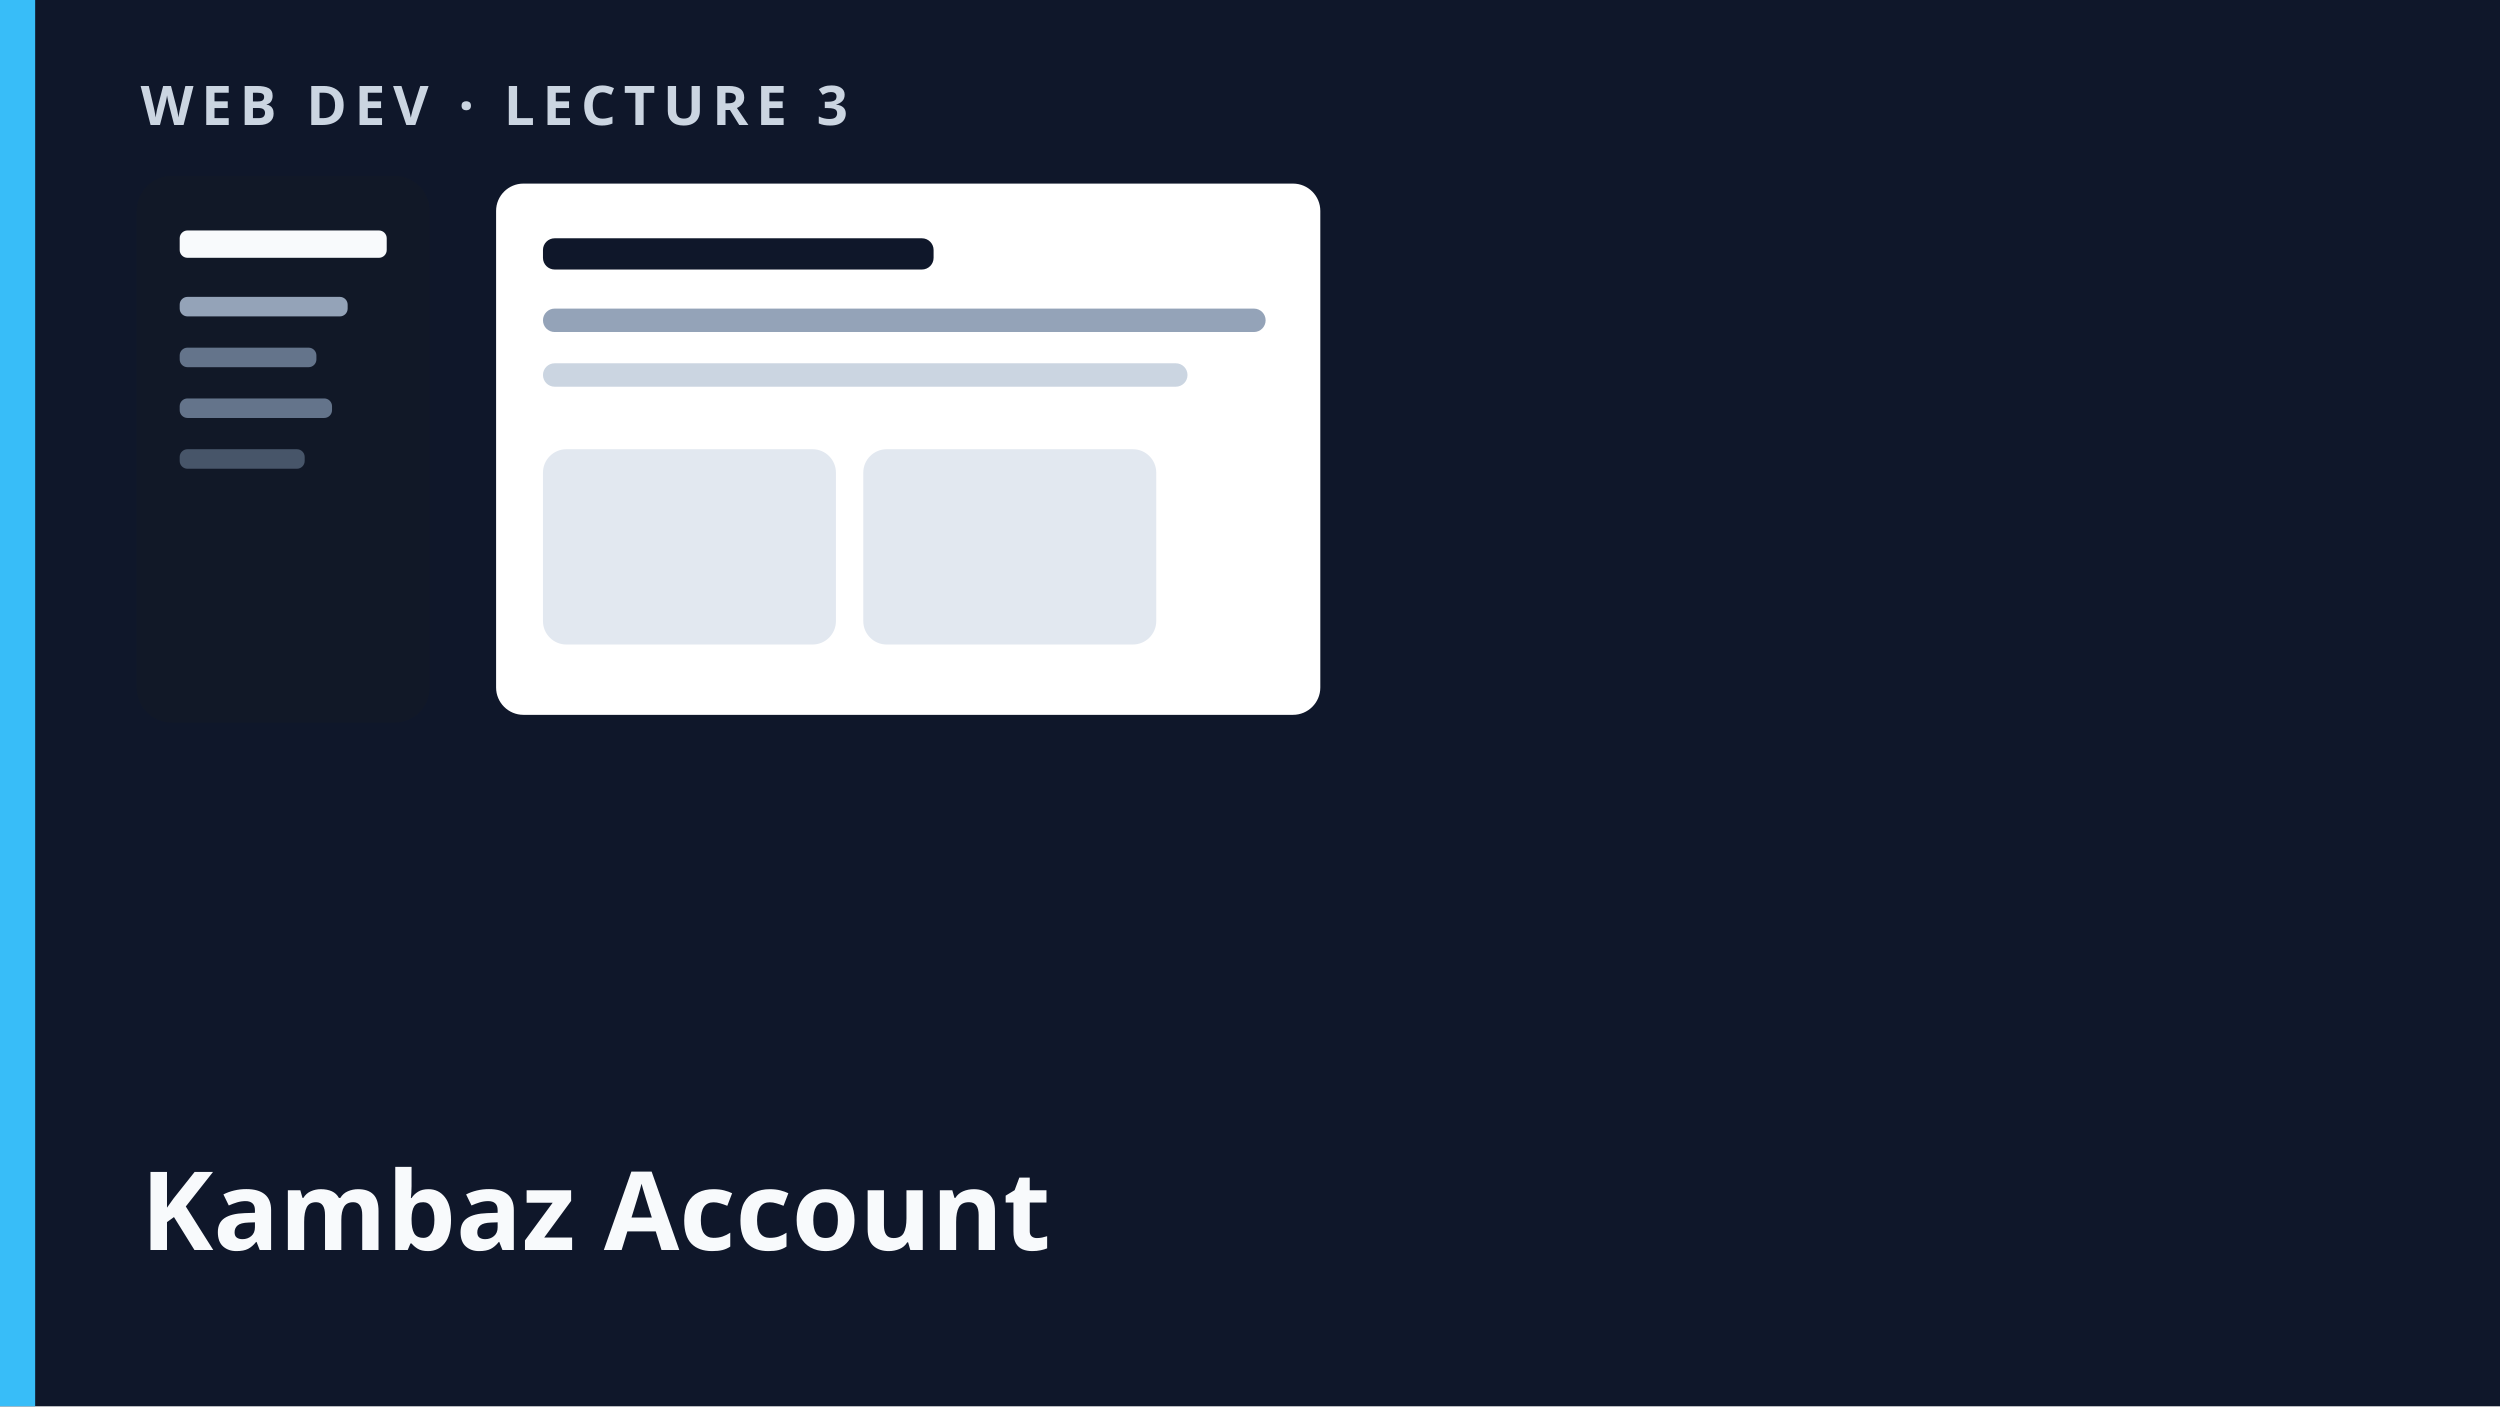
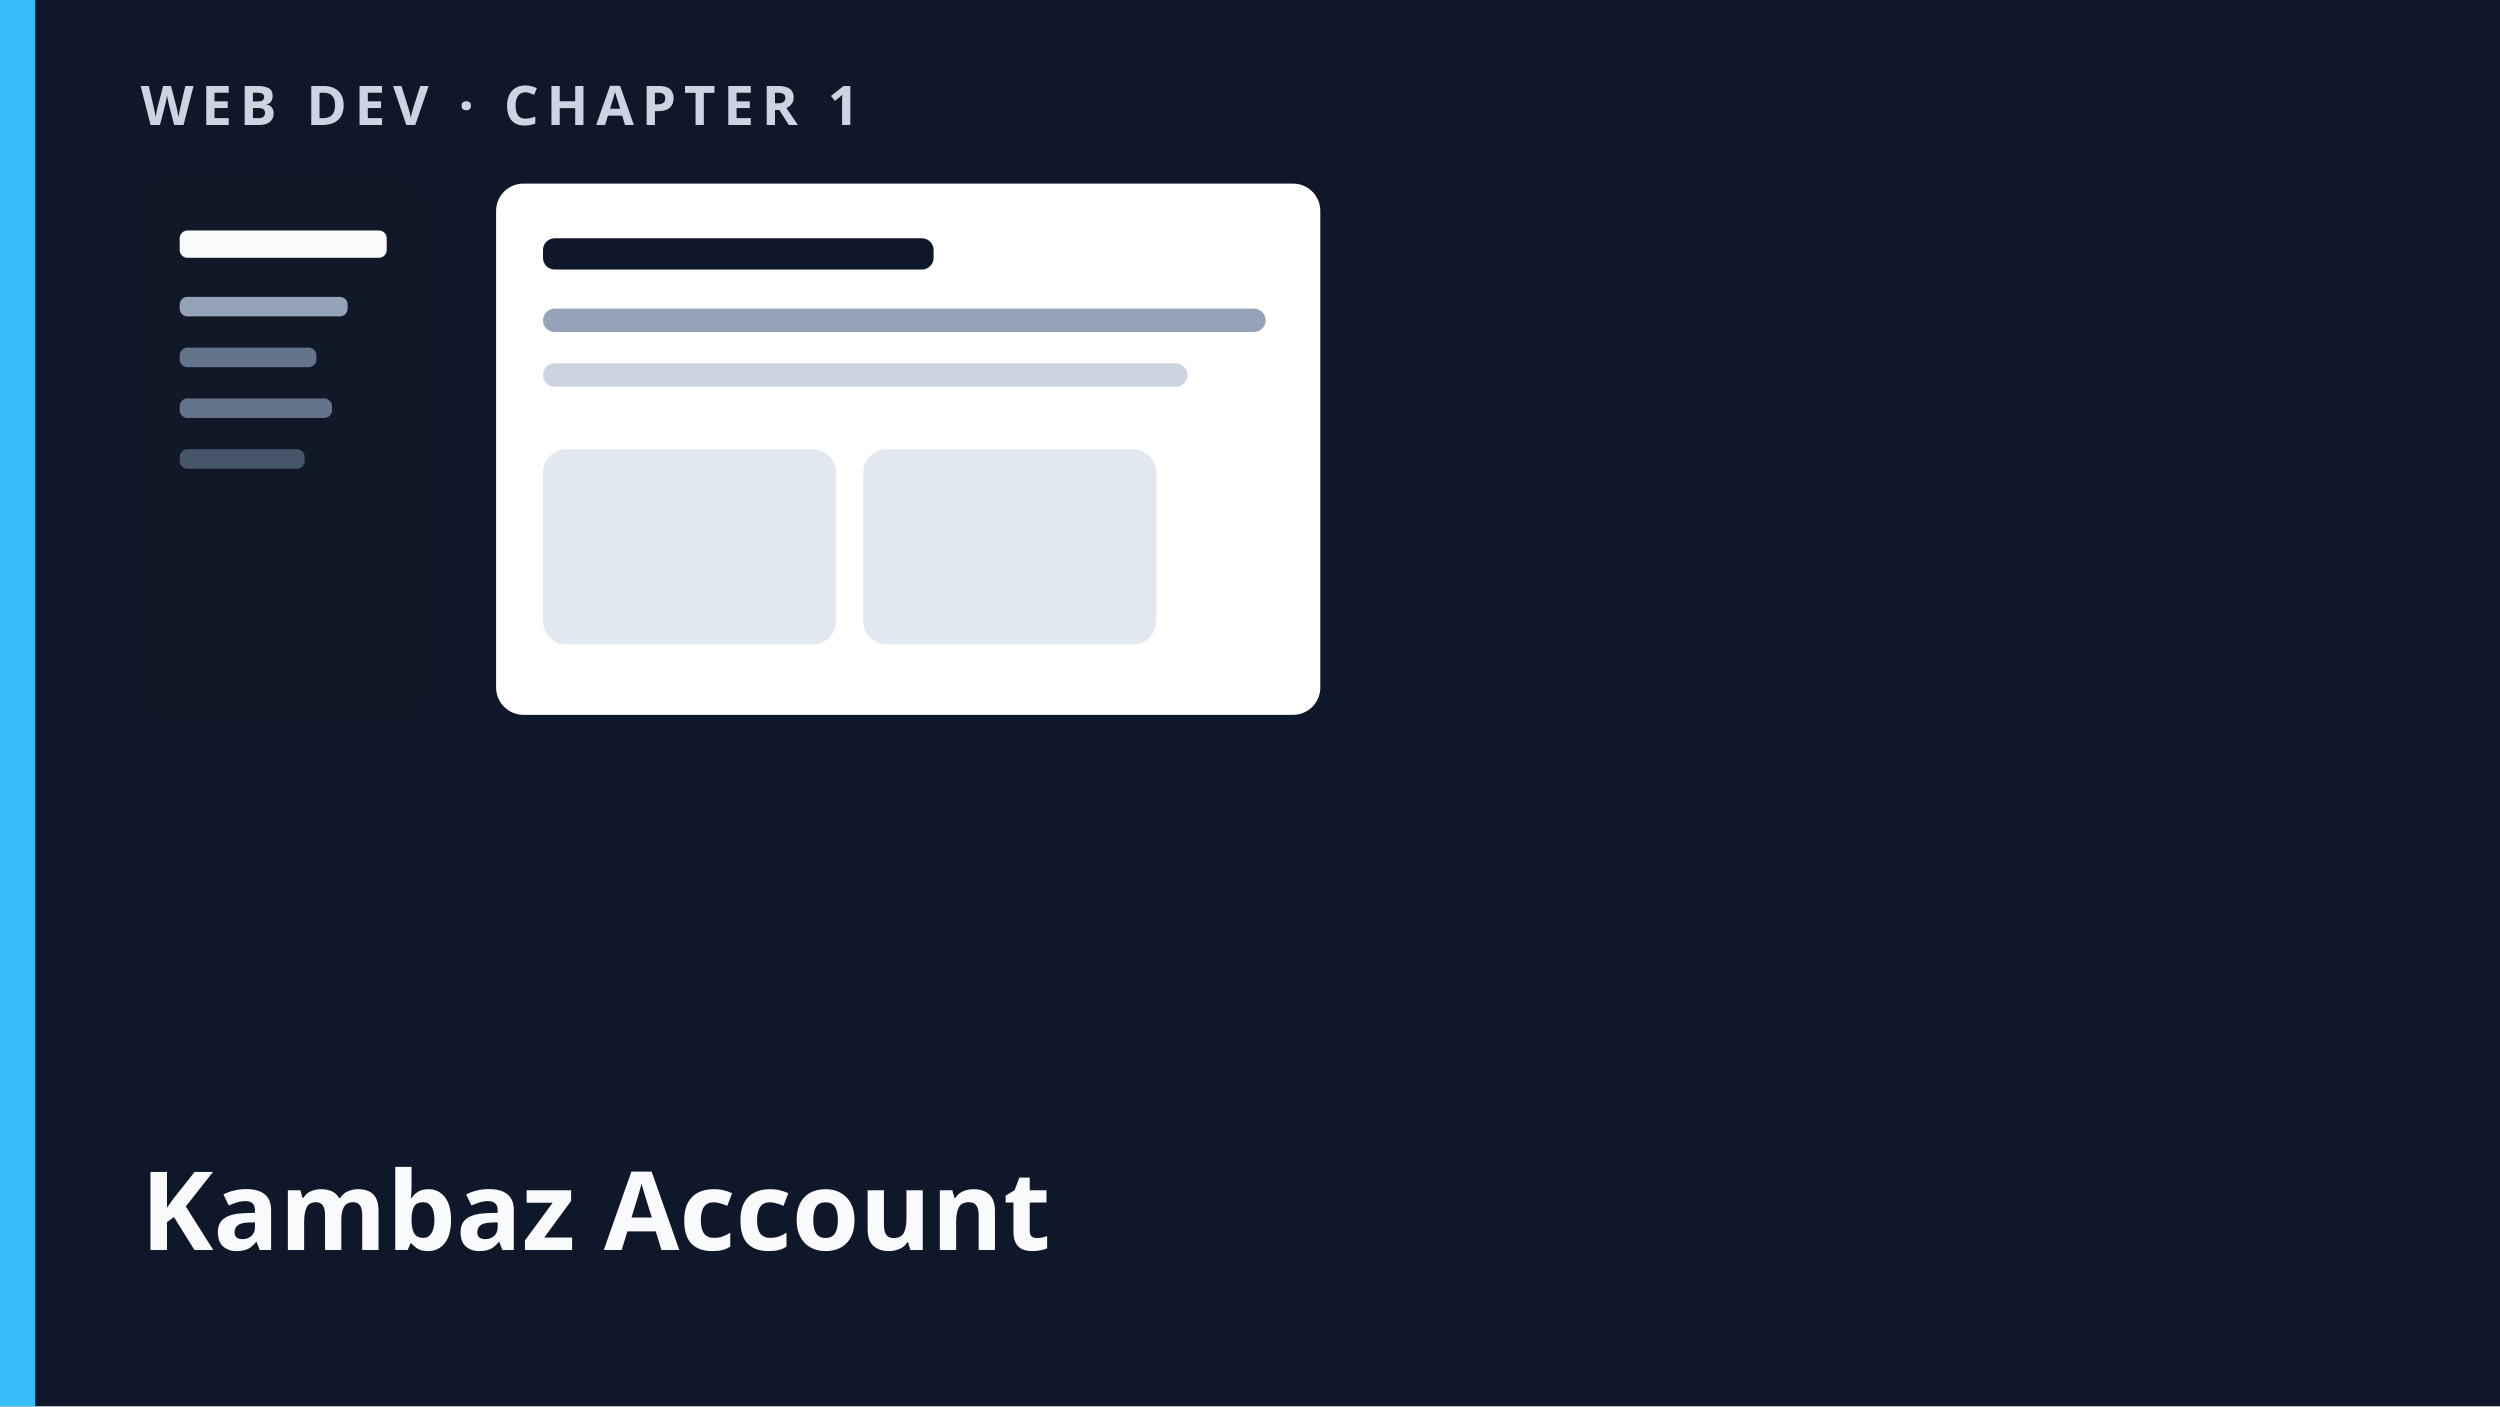
<svg xmlns="http://www.w3.org/2000/svg" viewBox="0 0 1280 720" role="img" aria-labelledby="title">
  <rect width="1280" height="720" fill="#0F172A" />
  <rect x="0" y="0" width="18" height="720" fill="#38BDF8" />
-   <text x="72" y="64" fill="#CBD5E1" font-family="ui-sans-serif, system-ui, sans-serif" font-size="28" font-weight="700" letter-spacing="4">WEB DEV · LECTURE 3</text>
+   <text x="72" y="64" fill="#CBD5E1" font-family="ui-sans-serif, system-ui, sans-serif" font-size="28" font-weight="700" letter-spacing="4">WEB DEV · CHAPTER 1</text>
  <g transform="translate(70 90)">
    <rect width="150" height="280" rx="18" fill="#111827" />
    <rect x="22" y="28" width="106" height="14" rx="4" fill="#F8FAFC" />
    <rect x="22" y="62" width="86" height="10" rx="4" fill="#94A3B8" />
    <rect x="22" y="88" width="70" height="10" rx="4" fill="#64748B" />
    <rect x="22" y="114" width="78" height="10" rx="4" fill="#64748B" />
    <rect x="22" y="140" width="64" height="10" rx="4" fill="#475569" />
    <rect x="180" y="0" width="430" height="280" rx="18" fill="#fff" stroke="#0F172A" stroke-width="8" />
    <rect x="208" y="32" width="200" height="16" rx="6" fill="#0F172A" />
    <rect x="208" y="68" width="370" height="12" rx="6" fill="#94A3B8" />
    <rect x="208" y="96" width="330" height="12" rx="6" fill="#CBD5E1" />
    <rect x="208" y="140" width="150" height="100" rx="12" fill="#E2E8F0" />
    <rect x="372" y="140" width="150" height="100" rx="12" fill="#E2E8F0" />
  </g>
  <text x="72" y="640" fill="#F8FAFC" font-family="ui-sans-serif, system-ui, sans-serif" font-size="56" font-weight="800">Kambaz Account</text>
</svg>
